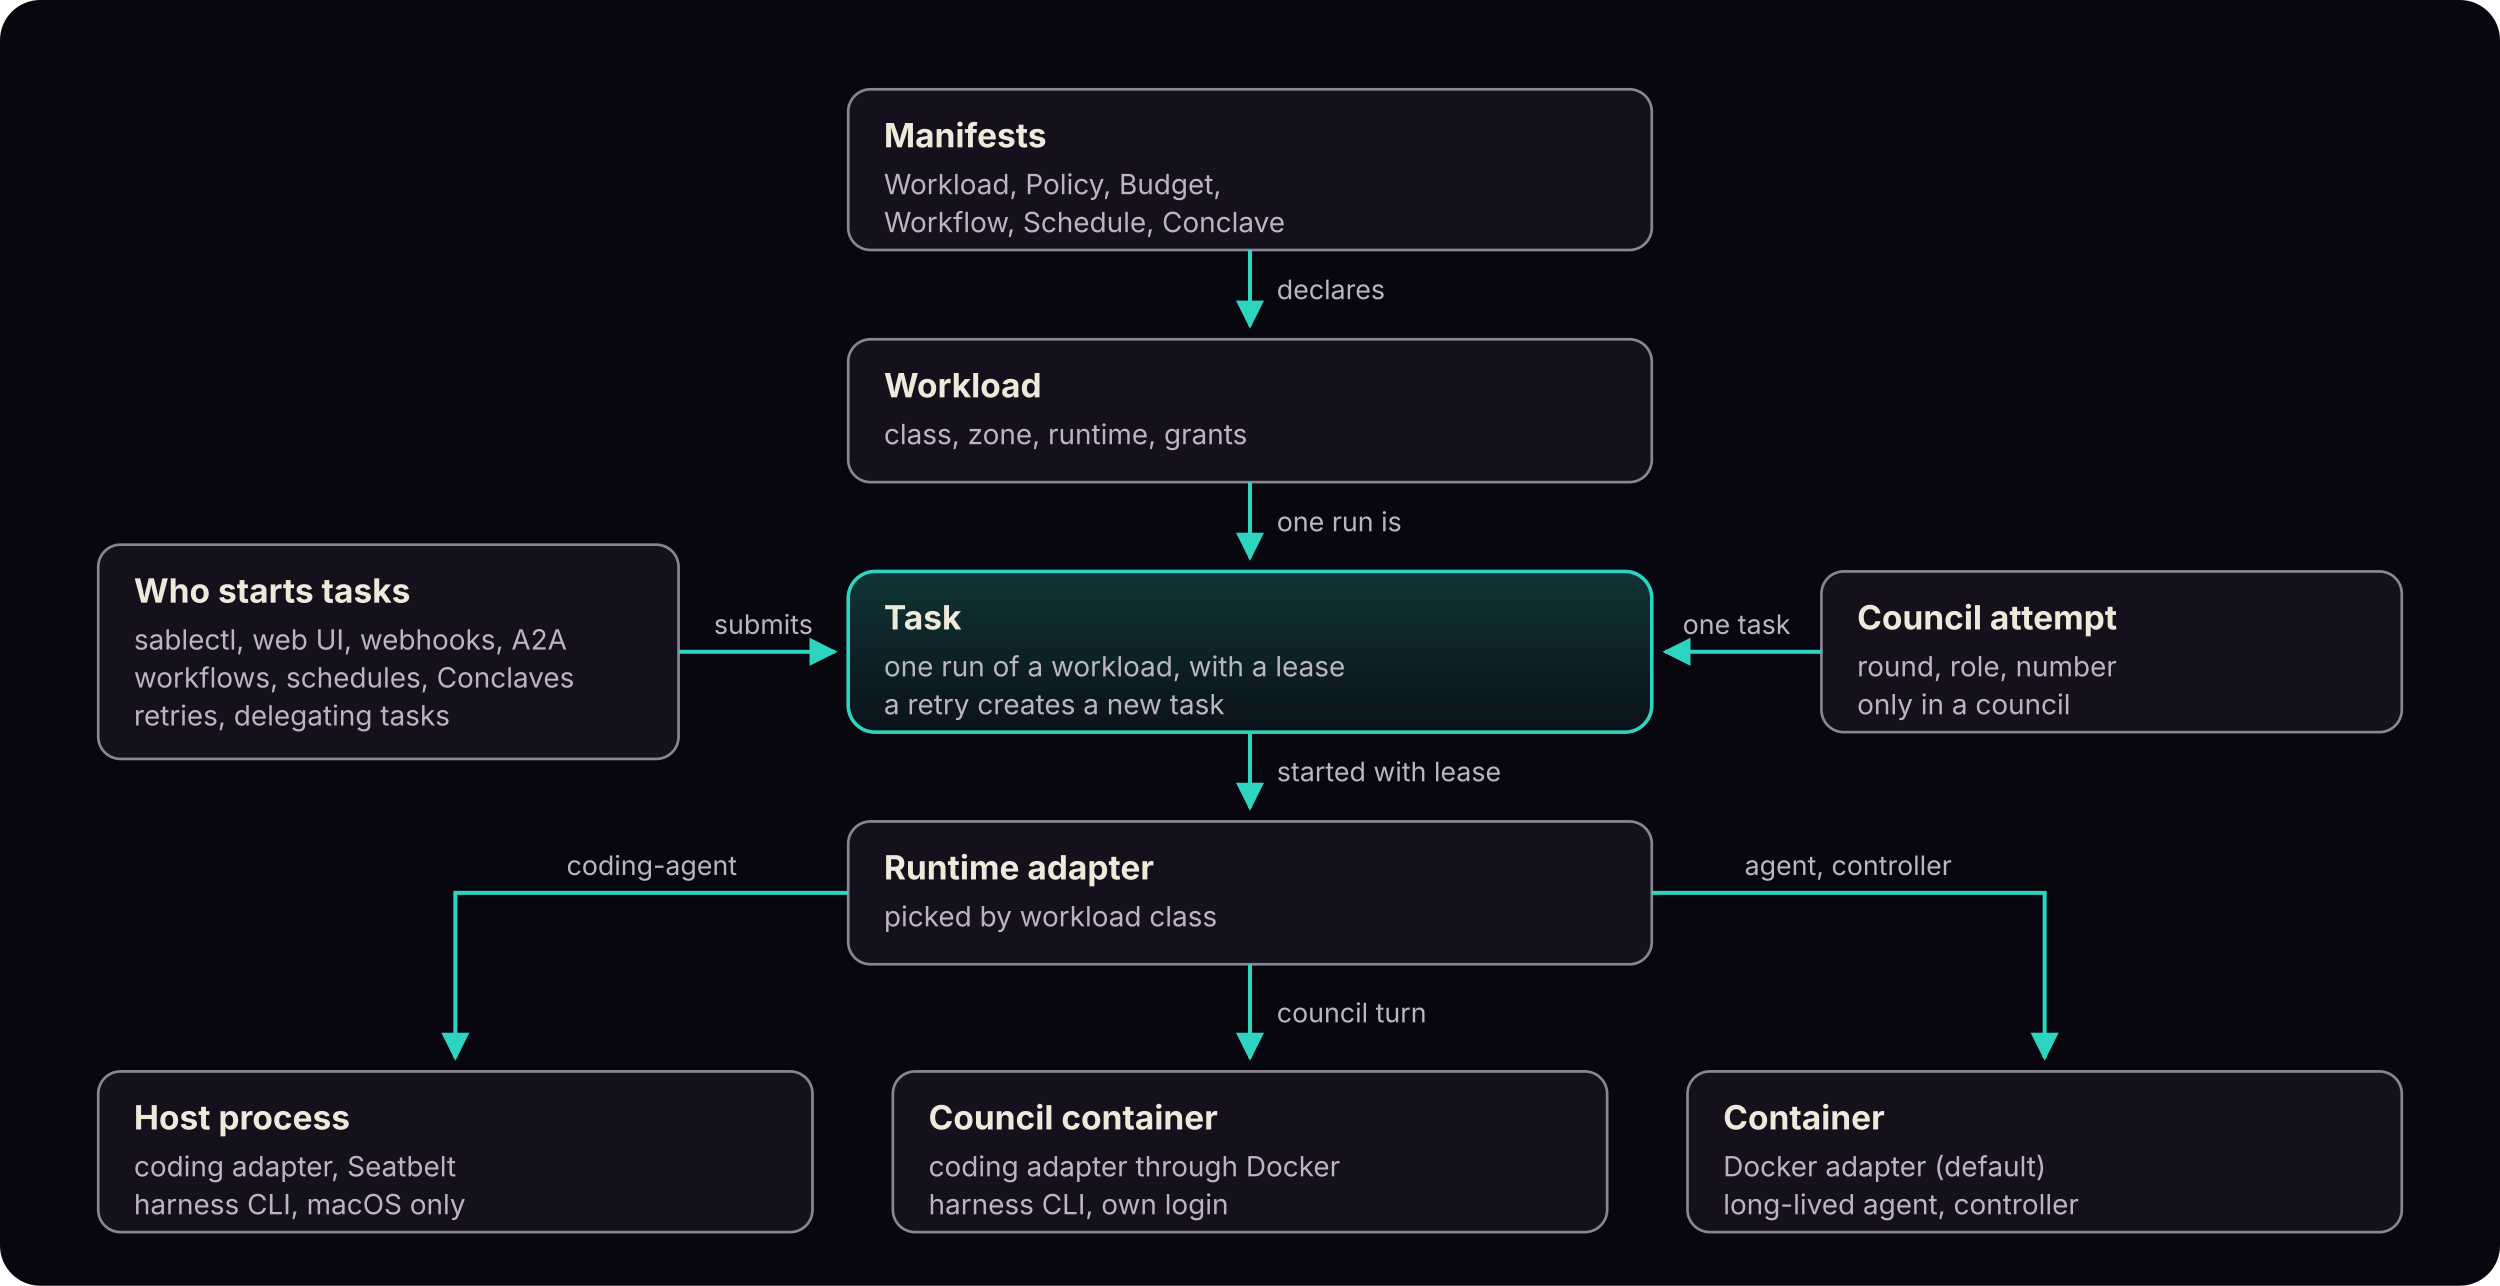
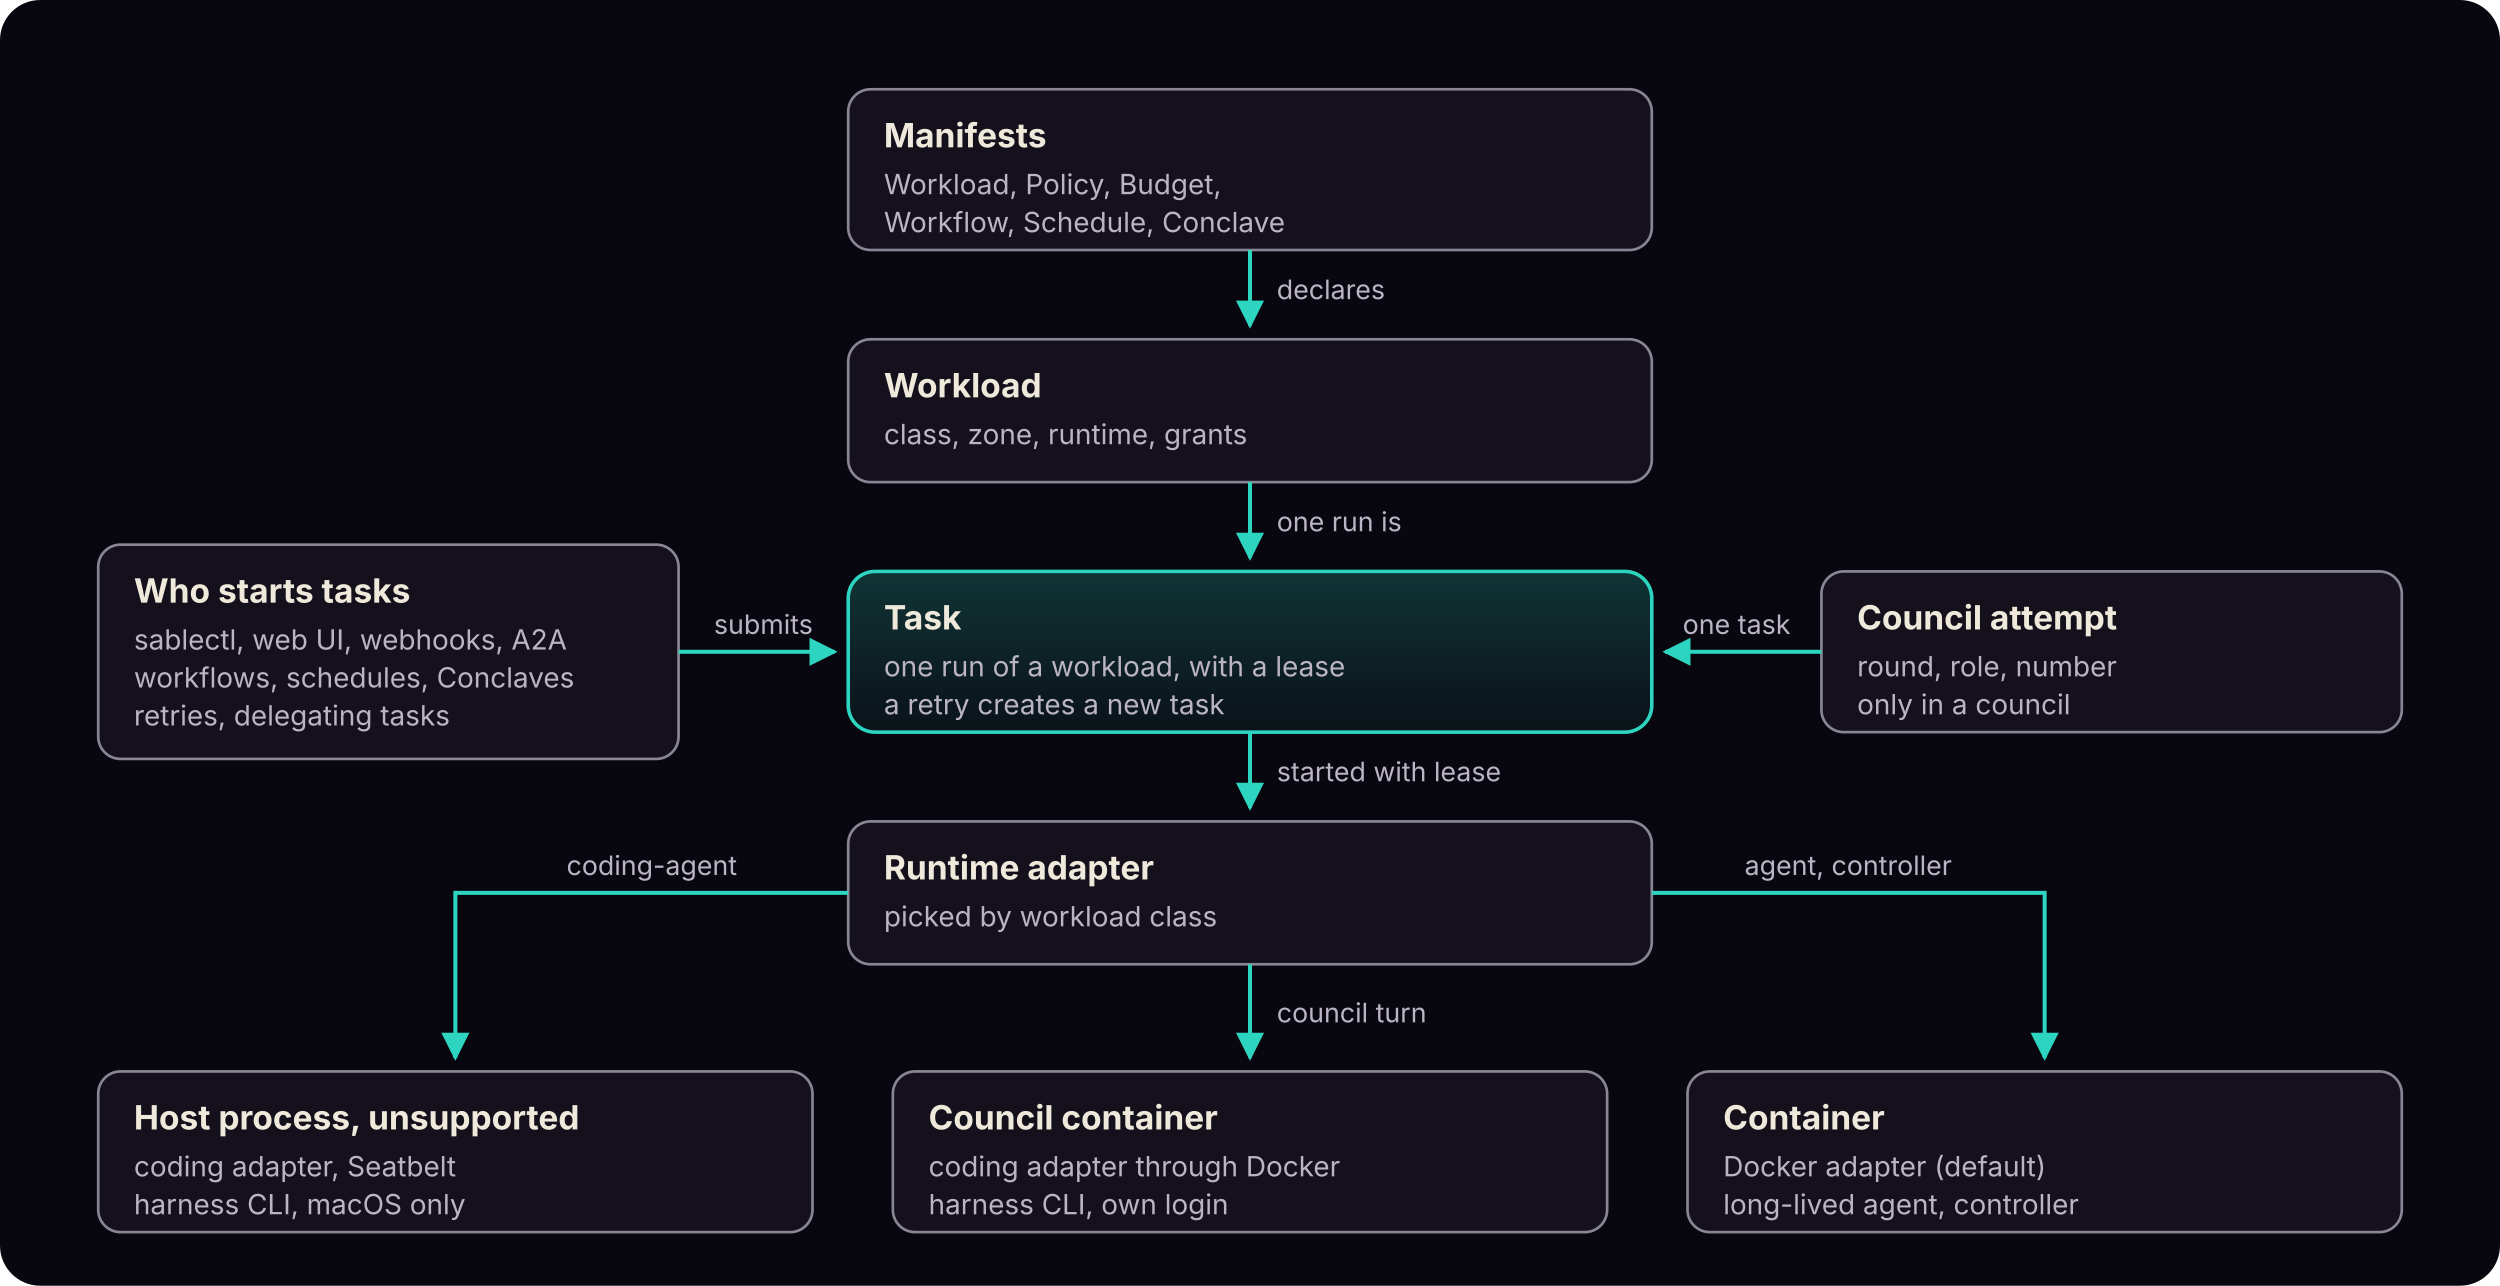
<svg xmlns="http://www.w3.org/2000/svg" viewBox="0 0 1120 576" role="img" aria-labelledby="t d" data-diagram="flow" font-family="system-ui, -apple-system, BlinkMacSystemFont, 'Segoe UI', sans-serif">
  <defs>
    <marker id="a" viewBox="0 0 10 10" refX="9" refY="5" markerWidth="7" markerHeight="7" orient="auto-start-reverse">
      <path d="M0 0 10 5 0 10z" fill="#2dd4bf" />
    </marker>
    <marker id="m" viewBox="0 0 10 10" refX="9" refY="5" markerWidth="7" markerHeight="7" orient="auto-start-reverse">
      <path d="M0 0 10 5 0 10z" fill="#8a8594" />
    </marker>
    <marker id="x" viewBox="0 0 10 10" refX="9" refY="5" markerWidth="7" markerHeight="7" orient="auto-start-reverse">
      <path d="M0 0 10 5 0 10z" fill="#f87171" />
    </marker>
    <linearGradient id="glow" x1="0" y1="0" x2="0" y2="1">
      <stop offset="0" stop-color="#2dd4bf" stop-opacity=".22" />
      <stop offset="1" stop-color="#2dd4bf" stop-opacity=".06" />
    </linearGradient>
    <style>
      .lane{fill:#111422;stroke:#373040}
      .lanet{fill:#8a8594;font-size:13px;font-weight:600;letter-spacing:.14em}
      .box{fill:#14111c;stroke:#8a8594;stroke-width:1.2}
      .key{fill:url(#glow);stroke:#2dd4bf;stroke-width:1.6}
      .ext{fill:#14111c;stroke:#7fd6b4;stroke-width:1.2}
      .plan{fill:#14111c;stroke:#8a8594;stroke-width:1.2;stroke-dasharray:5 4}
      .wait{fill:#14111c;stroke:#f0b86a;stroke-width:1.2}
      .bad{fill:#14111c;stroke:#f87171;stroke-width:1.2}
      .frame{fill:none;stroke:#bbb4c5;stroke-dasharray:5 5;stroke-width:1.2}
      .h{fill:#efe9dc;font-size:15px;font-weight:650}
      .s{fill:#bbb4c5;font-size:12.5px}
      .cap{fill:#8a8594;font-size:12.5px}
      .pn{fill:#8a8594;font-size:12px;font-weight:600;letter-spacing:.06em}
      .n{fill:#2dd4bf;font-size:12px;font-weight:700;letter-spacing:.08em}
      .idt{fill:#bbb4c5;font-size:12px;font-weight:600;letter-spacing:.06em}
      .lbl{fill:#bbb4c5;font-size:12px}
      .no{fill:#f87171;font-size:13px;font-weight:600}
      .f{stroke:#2dd4bf;stroke-width:1.8;fill:none}
      .r{stroke:#8a8594;stroke-width:1.4;fill:none;stroke-dasharray:4 4}
      .deny{stroke:#f87171;stroke-width:1.4;fill:none;stroke-dasharray:4 4}
      .life{stroke:#373040;stroke-width:1.2;fill:none;stroke-dasharray:4 4}
    </style>
  </defs>
  <rect width="1120" height="576" rx="18" fill="#08060e" />
  <rect class="box" x="380" y="40" width="360" height="72" rx="10" />
  <text class="h" x="396" y="66">Manifests</text>
  <text class="s" x="396" y="87">Workload, Policy, Budget,</text>
  <text class="s" x="396" y="104">Workflow, Schedule, Conclave</text>
  <path class="f" d="M560 112V146" marker-end="url(#a)" />
  <text class="lbl" x="572" y="134">declares</text>
  <rect class="box" x="380" y="152" width="360" height="64" rx="10" />
  <text class="h" x="396" y="178">Workload</text>
  <text class="s" x="396" y="199">class, zone, runtime, grants</text>
  <path class="f" d="M560 216V250" marker-end="url(#a)" />
  <text class="lbl" x="572" y="238">one run is</text>
  <rect class="box" x="44" y="244" width="260" height="96" rx="10" />
  <text class="h" x="60" y="270">Who starts tasks</text>
  <text class="s" x="60" y="291">sablectl, web UI, webhooks, A2A</text>
  <text class="s" x="60" y="308">workflows, schedules, Conclaves</text>
  <text class="s" x="60" y="325">retries, delegating tasks</text>
  <rect class="key" x="380" y="256" width="360" height="72" rx="12" />
  <text class="h" x="396" y="282">Task</text>
  <text class="s" x="396" y="303">one run of a workload, with a lease</text>
  <text class="s" x="396" y="320">a retry creates a new task</text>
  <rect class="box" x="816" y="256" width="260" height="72" rx="10" />
  <text class="h" x="832" y="282">Council attempt</text>
  <text class="s" x="832" y="303">round, role, number</text>
  <text class="s" x="832" y="320">only in a council</text>
  <path class="f" d="M304 292H374" marker-end="url(#a)" />
  <text class="lbl" x="342" y="284" text-anchor="middle">submits</text>
  <path class="f" d="M816 292H746" marker-end="url(#a)" />
  <text class="lbl" x="778" y="284" text-anchor="middle">one task</text>
  <path class="f" d="M560 328V362" marker-end="url(#a)" />
  <text class="lbl" x="572" y="350">started with lease</text>
  <rect class="box" x="380" y="368" width="360" height="64" rx="10" />
  <text class="h" x="396" y="394">Runtime adapter</text>
  <text class="s" x="396" y="415">picked by workload class</text>
  <path class="f" d="M380 400H204V474" marker-end="url(#a)" />
  <text class="lbl" x="292" y="392" text-anchor="middle">coding-agent</text>
  <path class="f" d="M560 432V474" marker-end="url(#a)" />
  <text class="lbl" x="572" y="458">council turn</text>
  <path class="f" d="M740 400H916V474" marker-end="url(#a)" />
  <text class="lbl" x="828" y="392" text-anchor="middle">agent, controller</text>
  <rect class="box" x="44" y="480" width="320" height="72" rx="10" />
-   <text class="h" x="60" y="506">Host process</text>
+   <text class="h" x="60" y="506">Host process, unsupported</text>
  <text class="s" x="60" y="527">coding adapter, Seatbelt</text>
  <text class="s" x="60" y="544">harness CLI, macOS only</text>
  <rect class="box" x="400" y="480" width="320" height="72" rx="10" />
  <text class="h" x="416" y="506">Council container</text>
  <text class="s" x="416" y="527">coding adapter through Docker</text>
  <text class="s" x="416" y="544">harness CLI, own login</text>
  <rect class="box" x="756" y="480" width="320" height="72" rx="10" />
  <text class="h" x="772" y="506">Container</text>
  <text class="s" x="772" y="527">Docker adapter (default)</text>
  <text class="s" x="772" y="544">long-lived agent, controller</text>
</svg>
